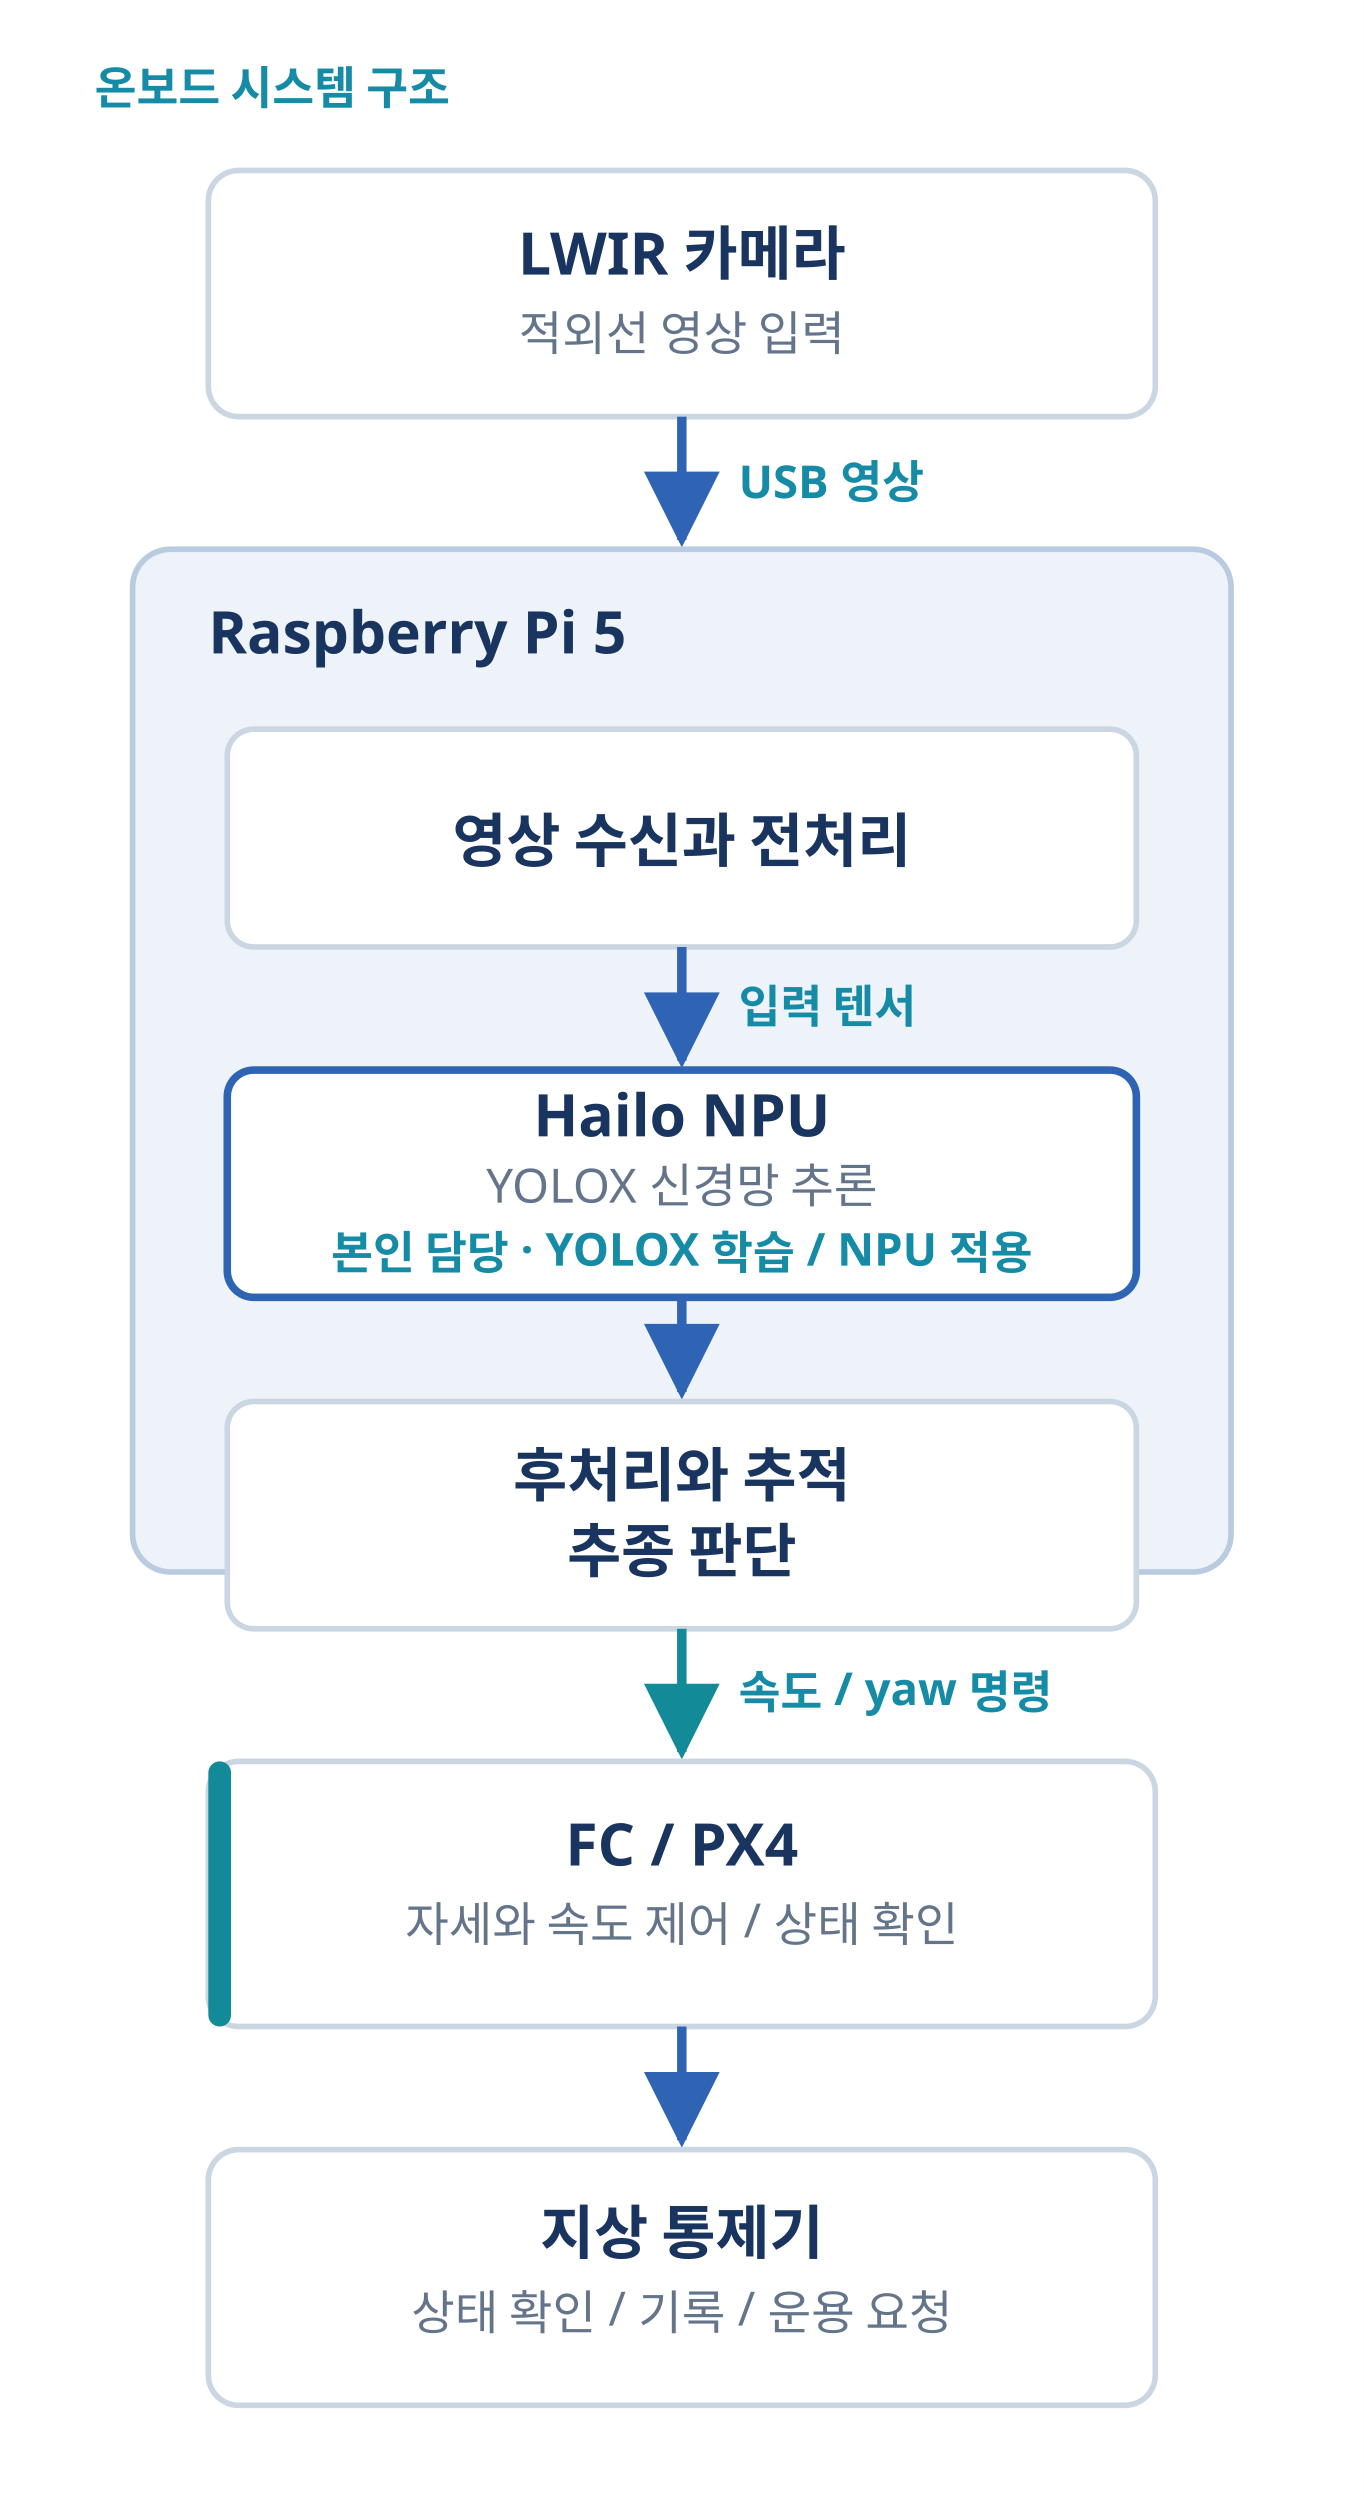
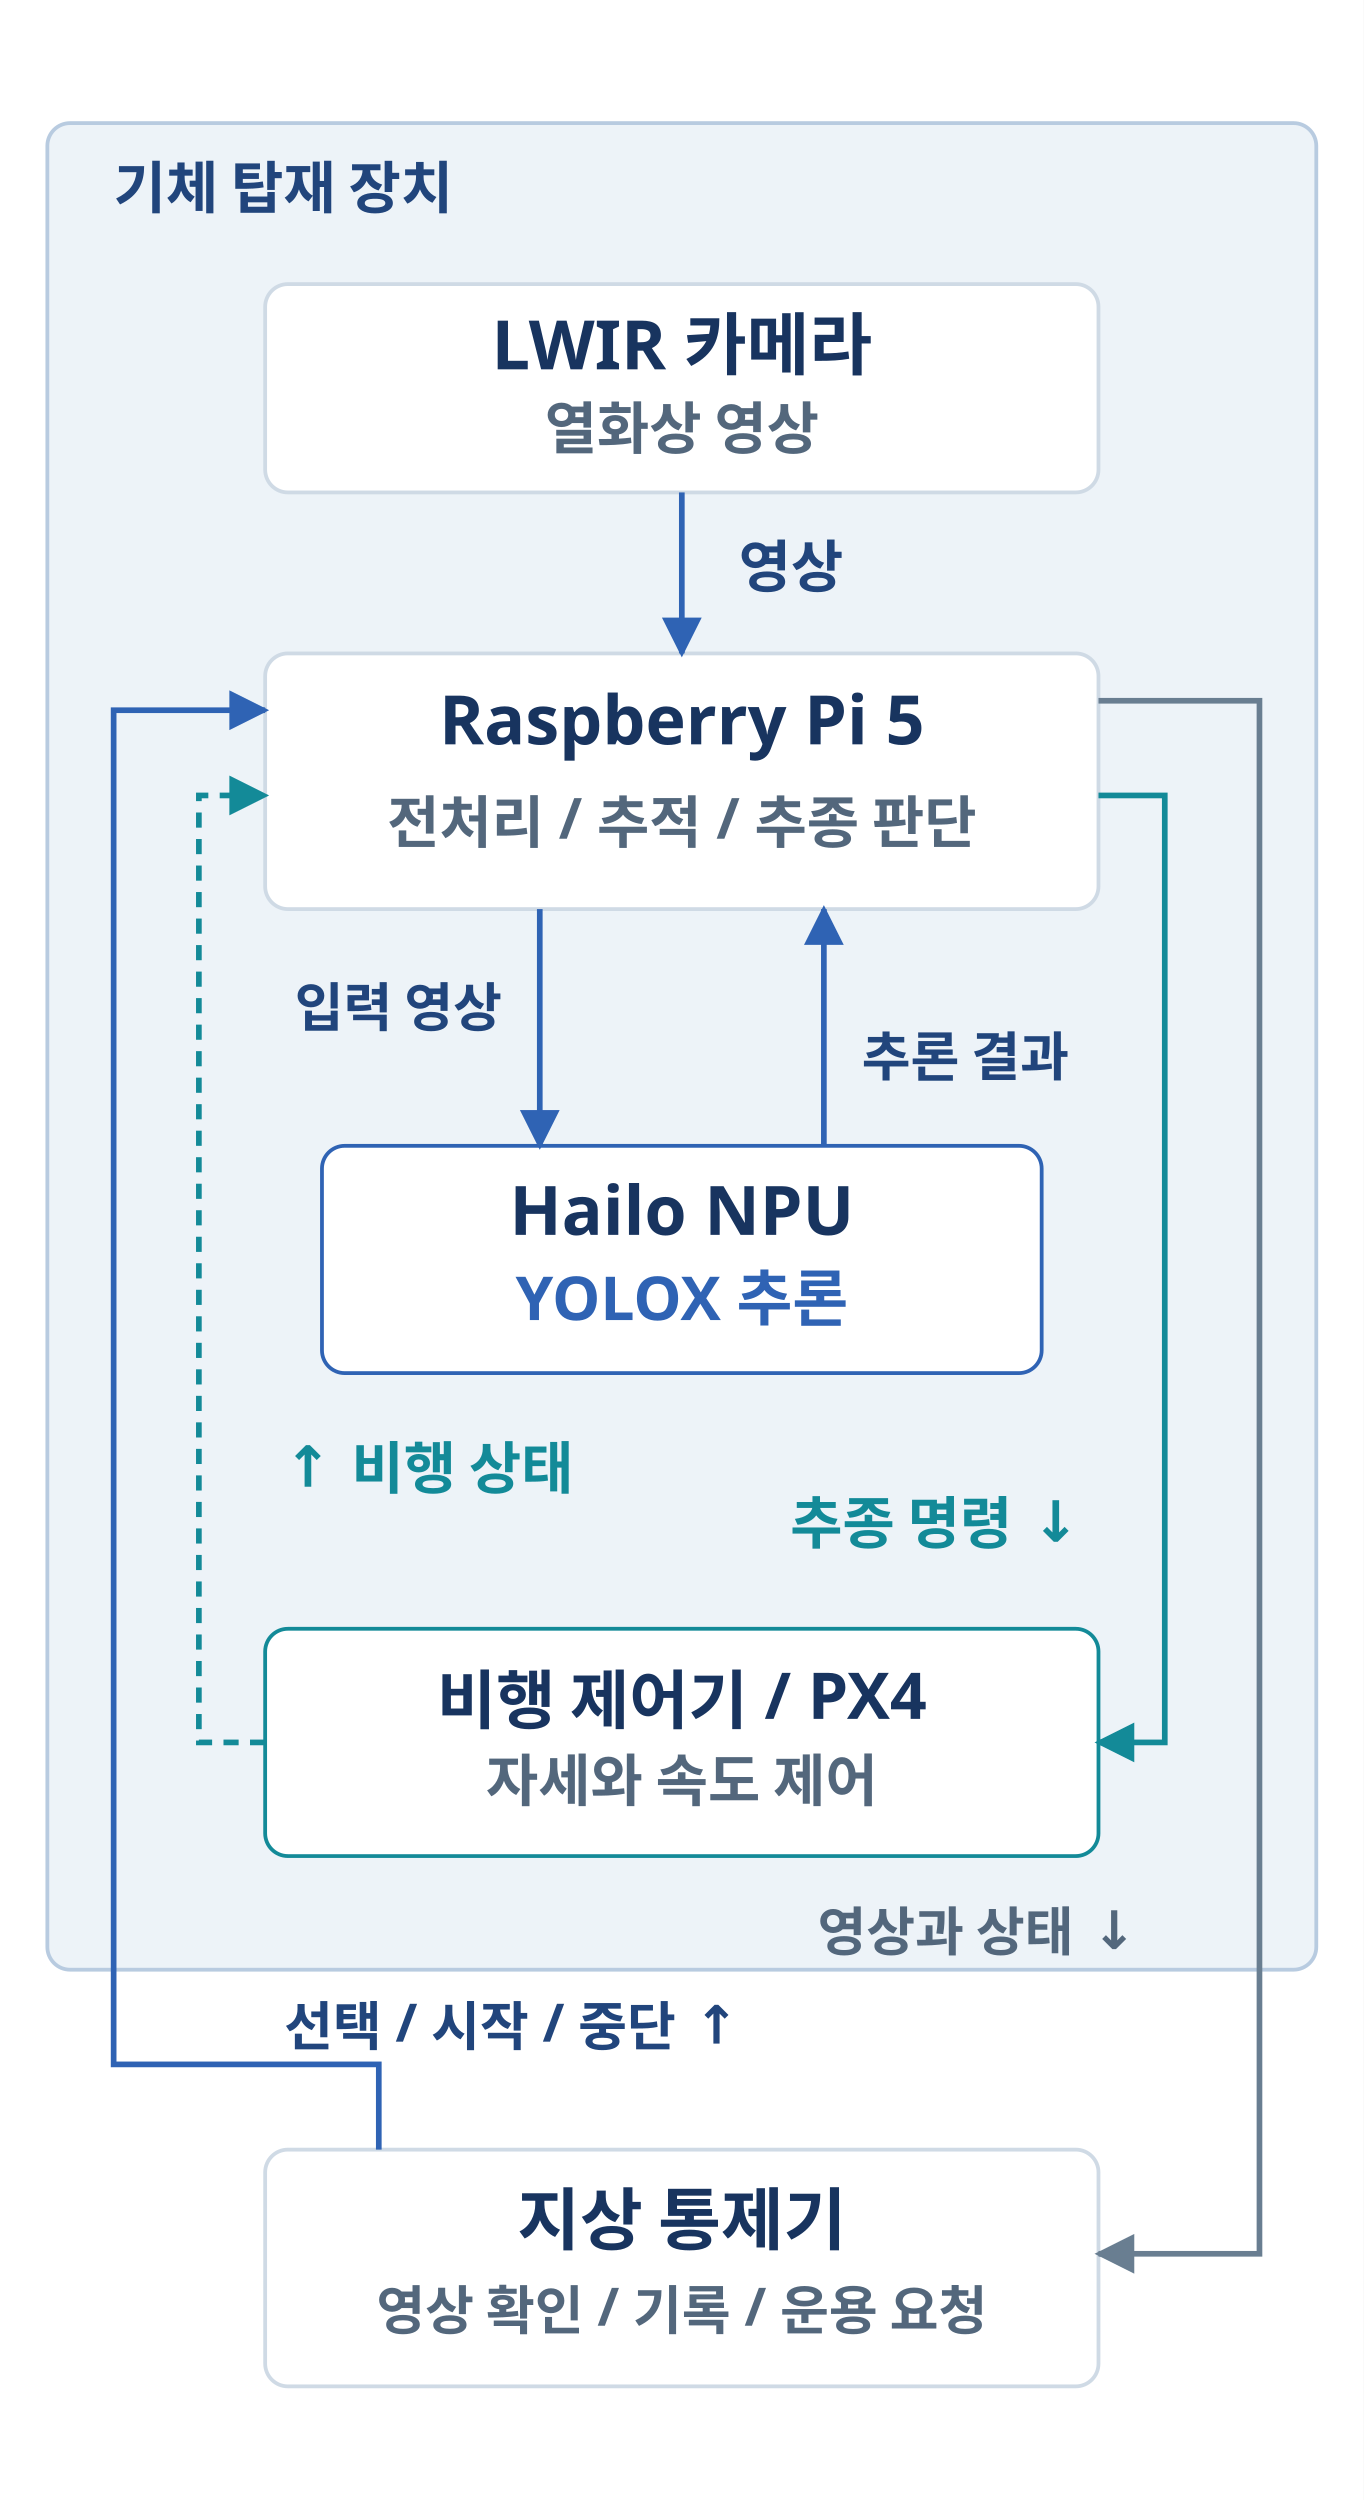
<svg xmlns="http://www.w3.org/2000/svg" width="720" height="1320" viewBox="0 0 720 1320" role="img" aria-labelledby="title desc">
  <defs>
-     <marker id="arrow" viewBox="0 0 10 10" refX="9" refY="5" markerWidth="8" markerHeight="8" orient="auto">
-       <path d="M0 0 10 5 0 10z" fill="#2f63b4" />
+     <marker id="blue" viewBox="0 0 10 10" refX="9" refY="5" markerWidth="7" markerHeight="7" orient="auto">
+       <path d="M0 0 10 5 0 10Z" fill="#2f63b4" />
    </marker>
-     <marker id="arrow-teal" viewBox="0 0 10 10" refX="9" refY="5" markerWidth="8" markerHeight="8" orient="auto">
-       <path d="M0 0 10 5 0 10z" fill="#138a98" />
+     <marker id="teal" viewBox="0 0 10 10" refX="9" refY="5" markerWidth="7" markerHeight="7" orient="auto">
+       <path d="M0 0 10 5 0 10Z" fill="#138a98" />
    </marker>
-     <style>
-       text{font-family:Pretendard,"Noto Sans KR",sans-serif;fill:#18345f}.box{fill:#fff;stroke:#cad7e3;stroke-width:3}.group{fill:#edf3f8;stroke:#b8cbe0;stroke-width:3}.label{font-size:31px;font-weight:750}.sub{font-size:25px;fill:#64758b}.tag{font-size:24px;font-weight:800;fill:#168ba6}.line{fill:none;stroke:#2f63b4;stroke-width:5;marker-end:url(#arrow)}
-     </style>
+     <marker id="gray" viewBox="0 0 10 10" refX="9" refY="5" markerWidth="7" markerHeight="7" orient="auto">
+       <path d="M0 0 10 5 0 10Z" fill="#697e91" />
+     </marker>
  </defs>
+   <style>text{font-family:Pretendard,"Noto Sans KR","Malgun Gothic",sans-serif;font-weight:650}</style>
  <rect width="720" height="1320" fill="#fff" />
-   <text x="50" y="55" class="tag">온보드 시스템 구조</text>
-   <rect x="110" y="90" width="500" height="130" rx="16" class="box" />
-   <text x="360" y="145" text-anchor="middle" class="label">LWIR 카메라</text>
-   <text x="360" y="185" text-anchor="middle" class="sub">적외선 영상 입력</text>
-   <path d="M360 220V285" class="line" />
-   <text x="390" y="263" class="tag">USB 영상</text>
-   <rect x="70" y="290" width="580" height="540" rx="20" class="group" />
-   <text x="110" y="345" class="label">Raspberry Pi 5</text>
-   <rect x="120" y="385" width="480" height="115" rx="14" class="box" />
-   <text x="360" y="455" text-anchor="middle" class="label">영상 수신과 전처리</text>
-   <path d="M360 500V560" class="line" />
-   <text x="390" y="540" class="tag">입력 텐서</text>
-   <rect x="120" y="565" width="480" height="120" rx="14" fill="#fff" stroke="#2f63b4" stroke-width="4" />
-   <text x="360" y="600" text-anchor="middle" class="label">Hailo NPU</text>
-   <text x="360" y="635" text-anchor="middle" class="sub">YOLOX 신경망 추론</text>
-   <text x="360" y="670" text-anchor="middle" class="tag">본인 담당 · YOLOX 학습 / NPU 적용</text>
-   <path d="M360 685V735" class="line" />
-   <rect x="120" y="740" width="480" height="120" rx="14" class="box" />
-   <text x="360" y="790" text-anchor="middle" class="label">후처리와 추적</text>
-   <text x="360" y="830" text-anchor="middle" class="label">추종 판단</text>
-   <path d="M360 860V925" fill="none" stroke="#138a98" stroke-width="5" marker-end="url(#arrow-teal)" />
-   <text x="390" y="902" class="tag">속도 / yaw 명령</text>
-   <rect x="110" y="930" width="500" height="140" rx="16" class="box" />
-   <rect x="110" y="930" width="12" height="140" rx="6" fill="#138a98" />
-   <text x="360" y="985" text-anchor="middle" class="label">FC / PX4</text>
-   <text x="360" y="1025" text-anchor="middle" class="sub">자세와 속도 제어 / 상태 확인</text>
-   <path d="M360 1070V1130" class="line" />
-   <rect x="110" y="1135" width="500" height="135" rx="16" class="box" />
-   <text x="360" y="1190" text-anchor="middle" class="label">지상 통제기</text>
-   <text x="360" y="1230" text-anchor="middle" class="sub">상태 확인 / 기록 / 운용 요청</text>
+   <rect x="25" y="65" width="670" height="975" rx="12" fill="#edf3f8" stroke="#b8cbe0" stroke-width="2" />
+   <text x="60" y="110" text-anchor="start" font-size="30" fill="#21457c">기체 탑재 장치</text>
+   <rect x="140" y="150" width="440" height="110" rx="12" fill="#fff" stroke="#cfdae5" stroke-width="2" />
+   <text x="360" y="195" text-anchor="middle" font-size="36" fill="#18345f">LWIR 카메라</text>
+   <text x="360" y="237" text-anchor="middle" font-size="30" fill="#53677c">열화상 영상</text>
+   <rect x="140" y="345" width="440" height="135" rx="12" fill="#fff" stroke="#cfdae5" stroke-width="2" />
+   <text x="360" y="393" text-anchor="middle" font-size="36" fill="#18345f">Raspberry Pi 5</text>
+   <text x="360" y="445" text-anchor="middle" font-size="30" fill="#53677c">전처리 / 추적 / 추종 판단</text>
+   <path d="M360 260V345" fill="none" stroke="#2f63b4" stroke-width="3" marker-end="url(#blue)" />
+   <text x="390" y="310" text-anchor="start" font-size="30" fill="#21457c">영상</text>
+   <rect x="170" y="605" width="380" height="120" rx="12" fill="#fff" stroke="#2f63b4" stroke-width="2" />
+   <text x="360" y="652" text-anchor="middle" font-size="36" fill="#18345f">Hailo NPU</text>
+   <text x="360" y="697" text-anchor="middle" font-size="32" fill="#2f63b4">YOLOX 추론</text>
+   <path d="M285 480V605" fill="none" stroke="#2f63b4" stroke-width="3" marker-end="url(#blue)" />
+   <text x="265" y="542" text-anchor="end" font-size="28" fill="#21457c">입력 영상</text>
+   <path d="M435 605V480" fill="none" stroke="#2f63b4" stroke-width="3" marker-end="url(#blue)" />
+   <text x="455" y="568" text-anchor="start" font-size="28" fill="#21457c">추론 결과</text>
+   <rect x="140" y="860" width="440" height="120" rx="12" fill="#fff" stroke="#138a98" stroke-width="2" />
+   <text x="360" y="910" text-anchor="middle" font-size="34" fill="#18345f">비행 제어기 / PX4</text>
+   <text x="360" y="951" text-anchor="middle" font-size="30" fill="#53677c">자세와 속도 제어</text>
+   <path d="M580 420H615V920H580" fill="none" stroke="#138a98" stroke-width="3" marker-end="url(#teal)" />
+   <text x="570" y="815" text-anchor="end" font-size="30" fill="#138a98">추종 명령 ↓</text>
+   <path d="M140 920H105V420H140" fill="none" stroke="#138a98" stroke-width="3" stroke-dasharray="8 6" marker-end="url(#teal)" />
+   <text x="150" y="785" text-anchor="start" font-size="30" fill="#138a98">↑ 비행 상태</text>
+   <rect x="140" y="1135" width="440" height="125" rx="12" fill="#fff" stroke="#cfdae5" stroke-width="2" />
+   <text x="360" y="1185" text-anchor="middle" font-size="36" fill="#18345f">지상 통제기</text>
+   <text x="360" y="1230" text-anchor="middle" font-size="28" fill="#53677c">영상 확인 / 기록 / 운용 요청</text>
+   <path d="M200 1135V1090H60V375H140" fill="none" stroke="#2f63b4" stroke-width="3" marker-end="url(#blue)" />
+   <text x="150" y="1080" text-anchor="start" font-size="28" fill="#21457c">선택 / 시작 / 중단 ↑</text>
+   <path d="M580 370H665V1190H580" fill="none" stroke="#697e91" stroke-width="3" marker-end="url(#gray)" />
+   <text x="600" y="1030" text-anchor="end" font-size="28" fill="#53677c">영상과 상태 ↓</text>
</svg>
